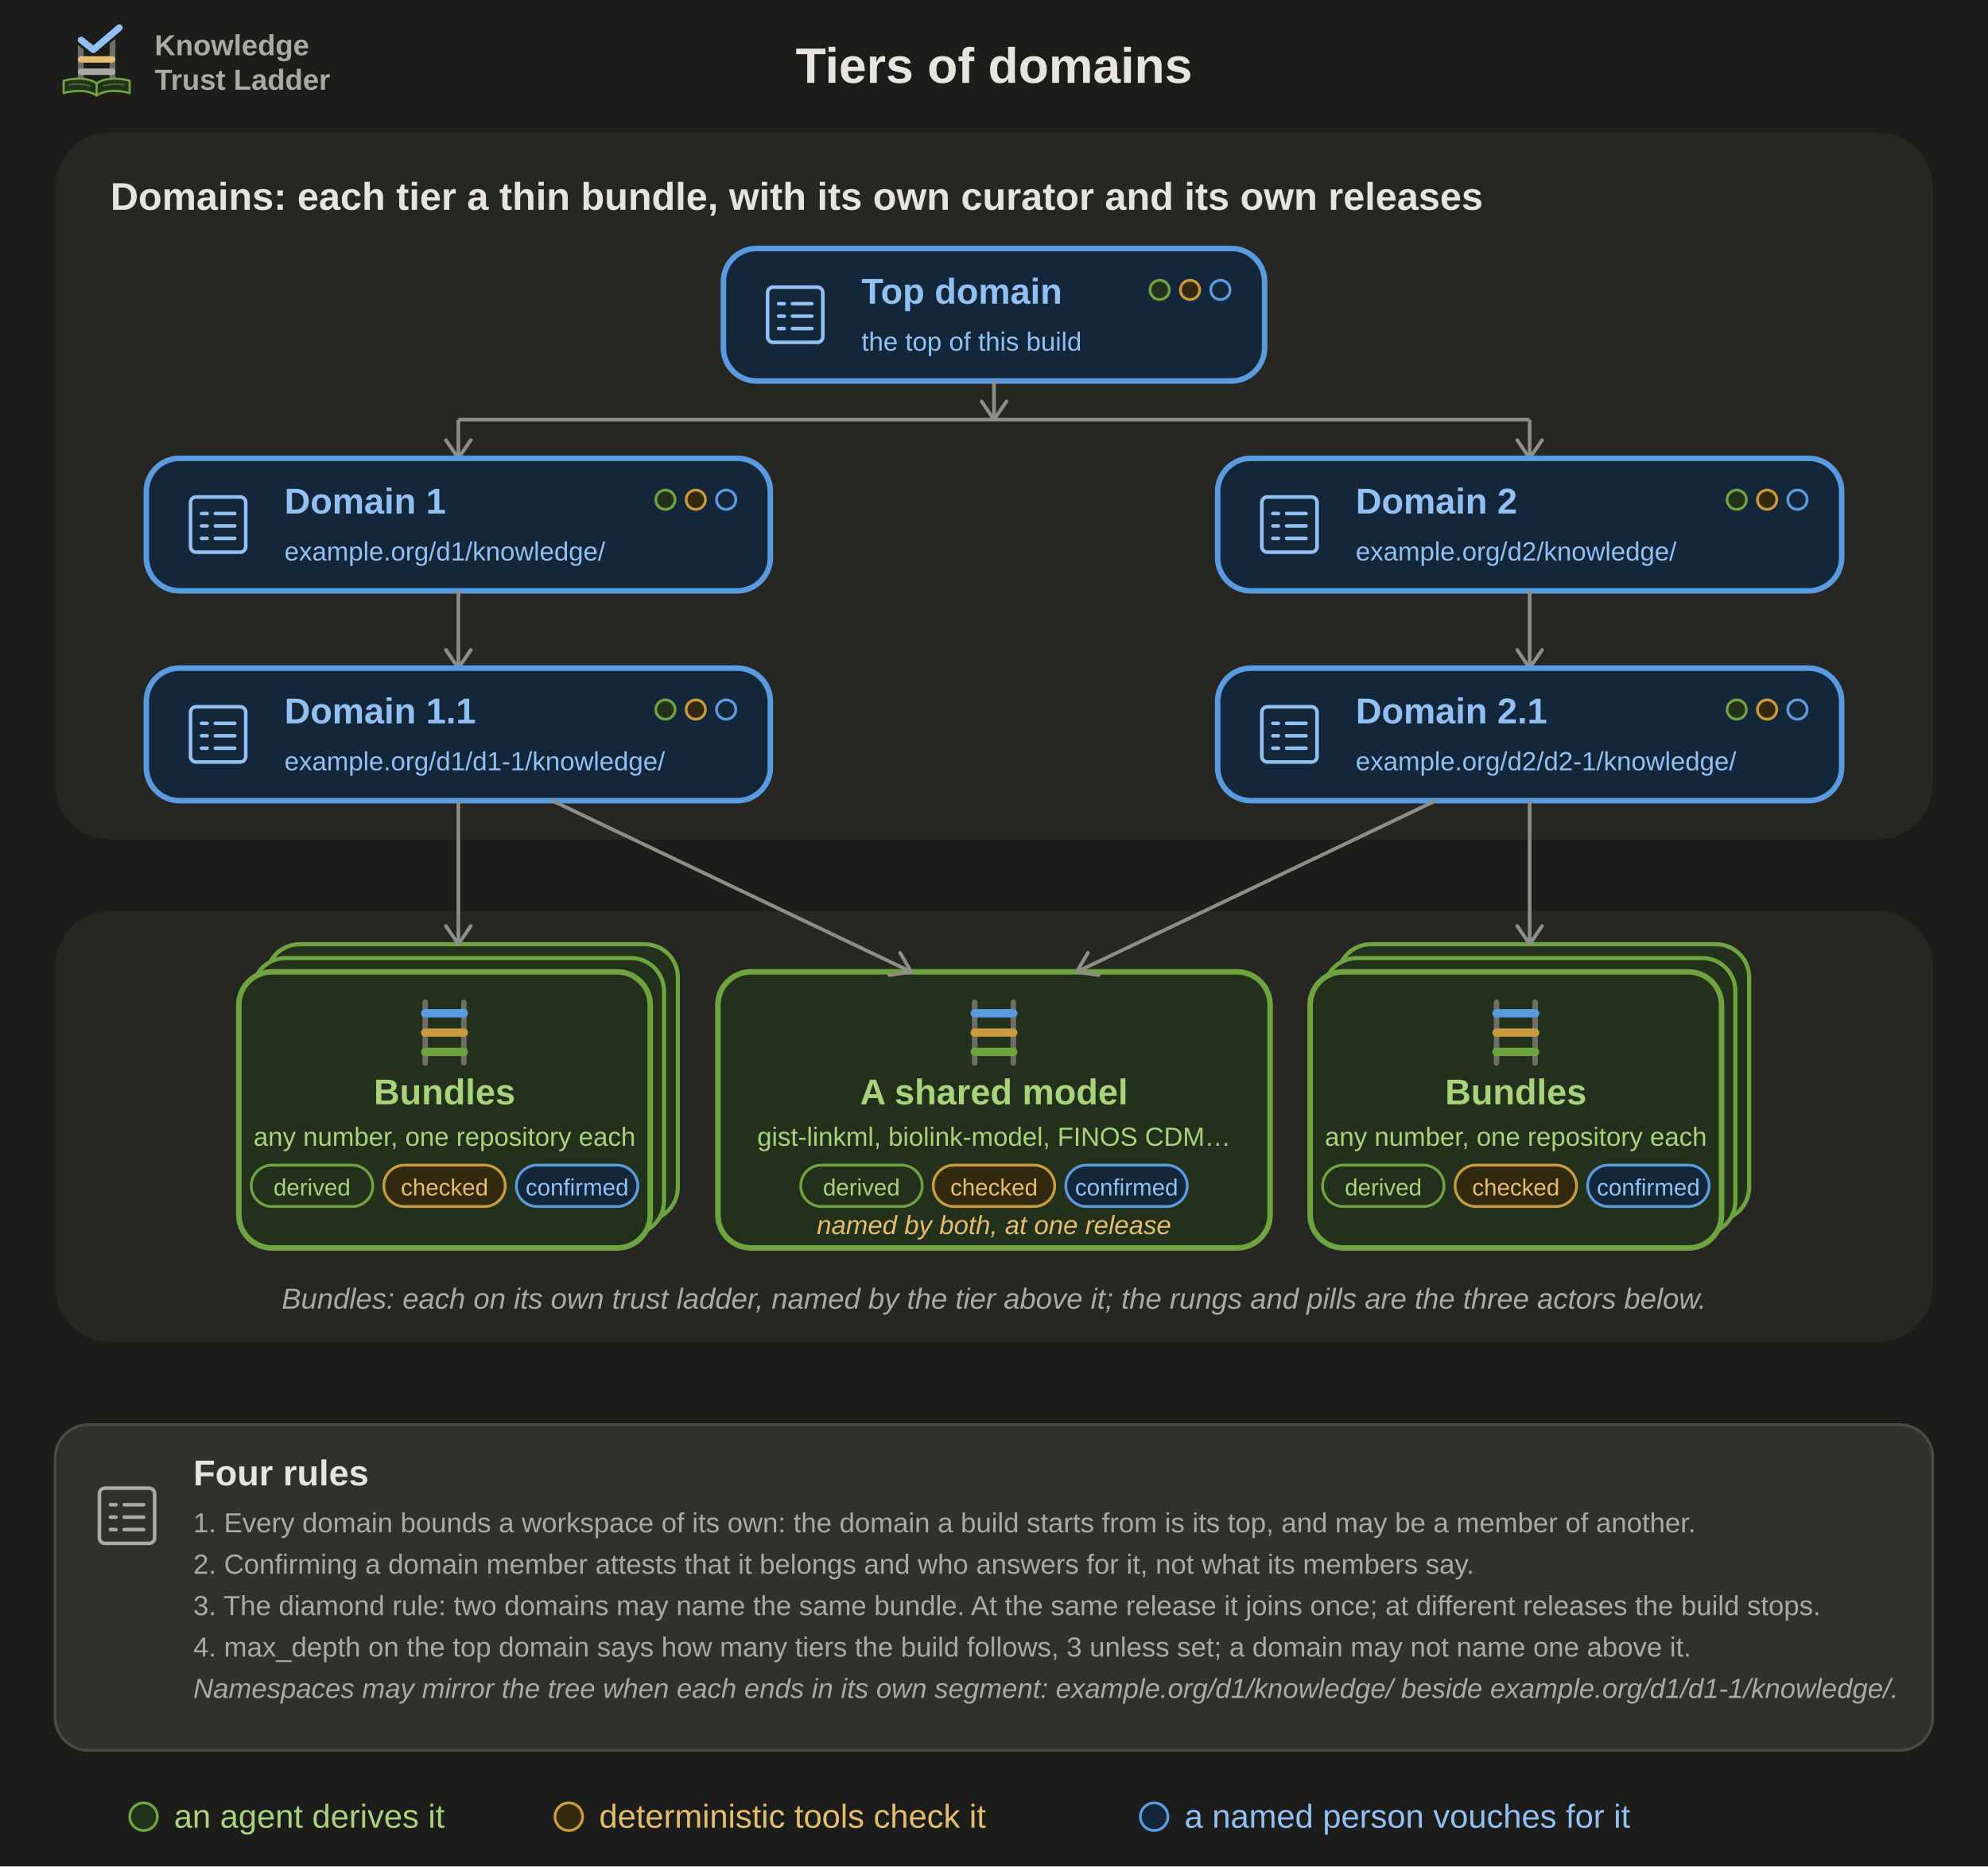
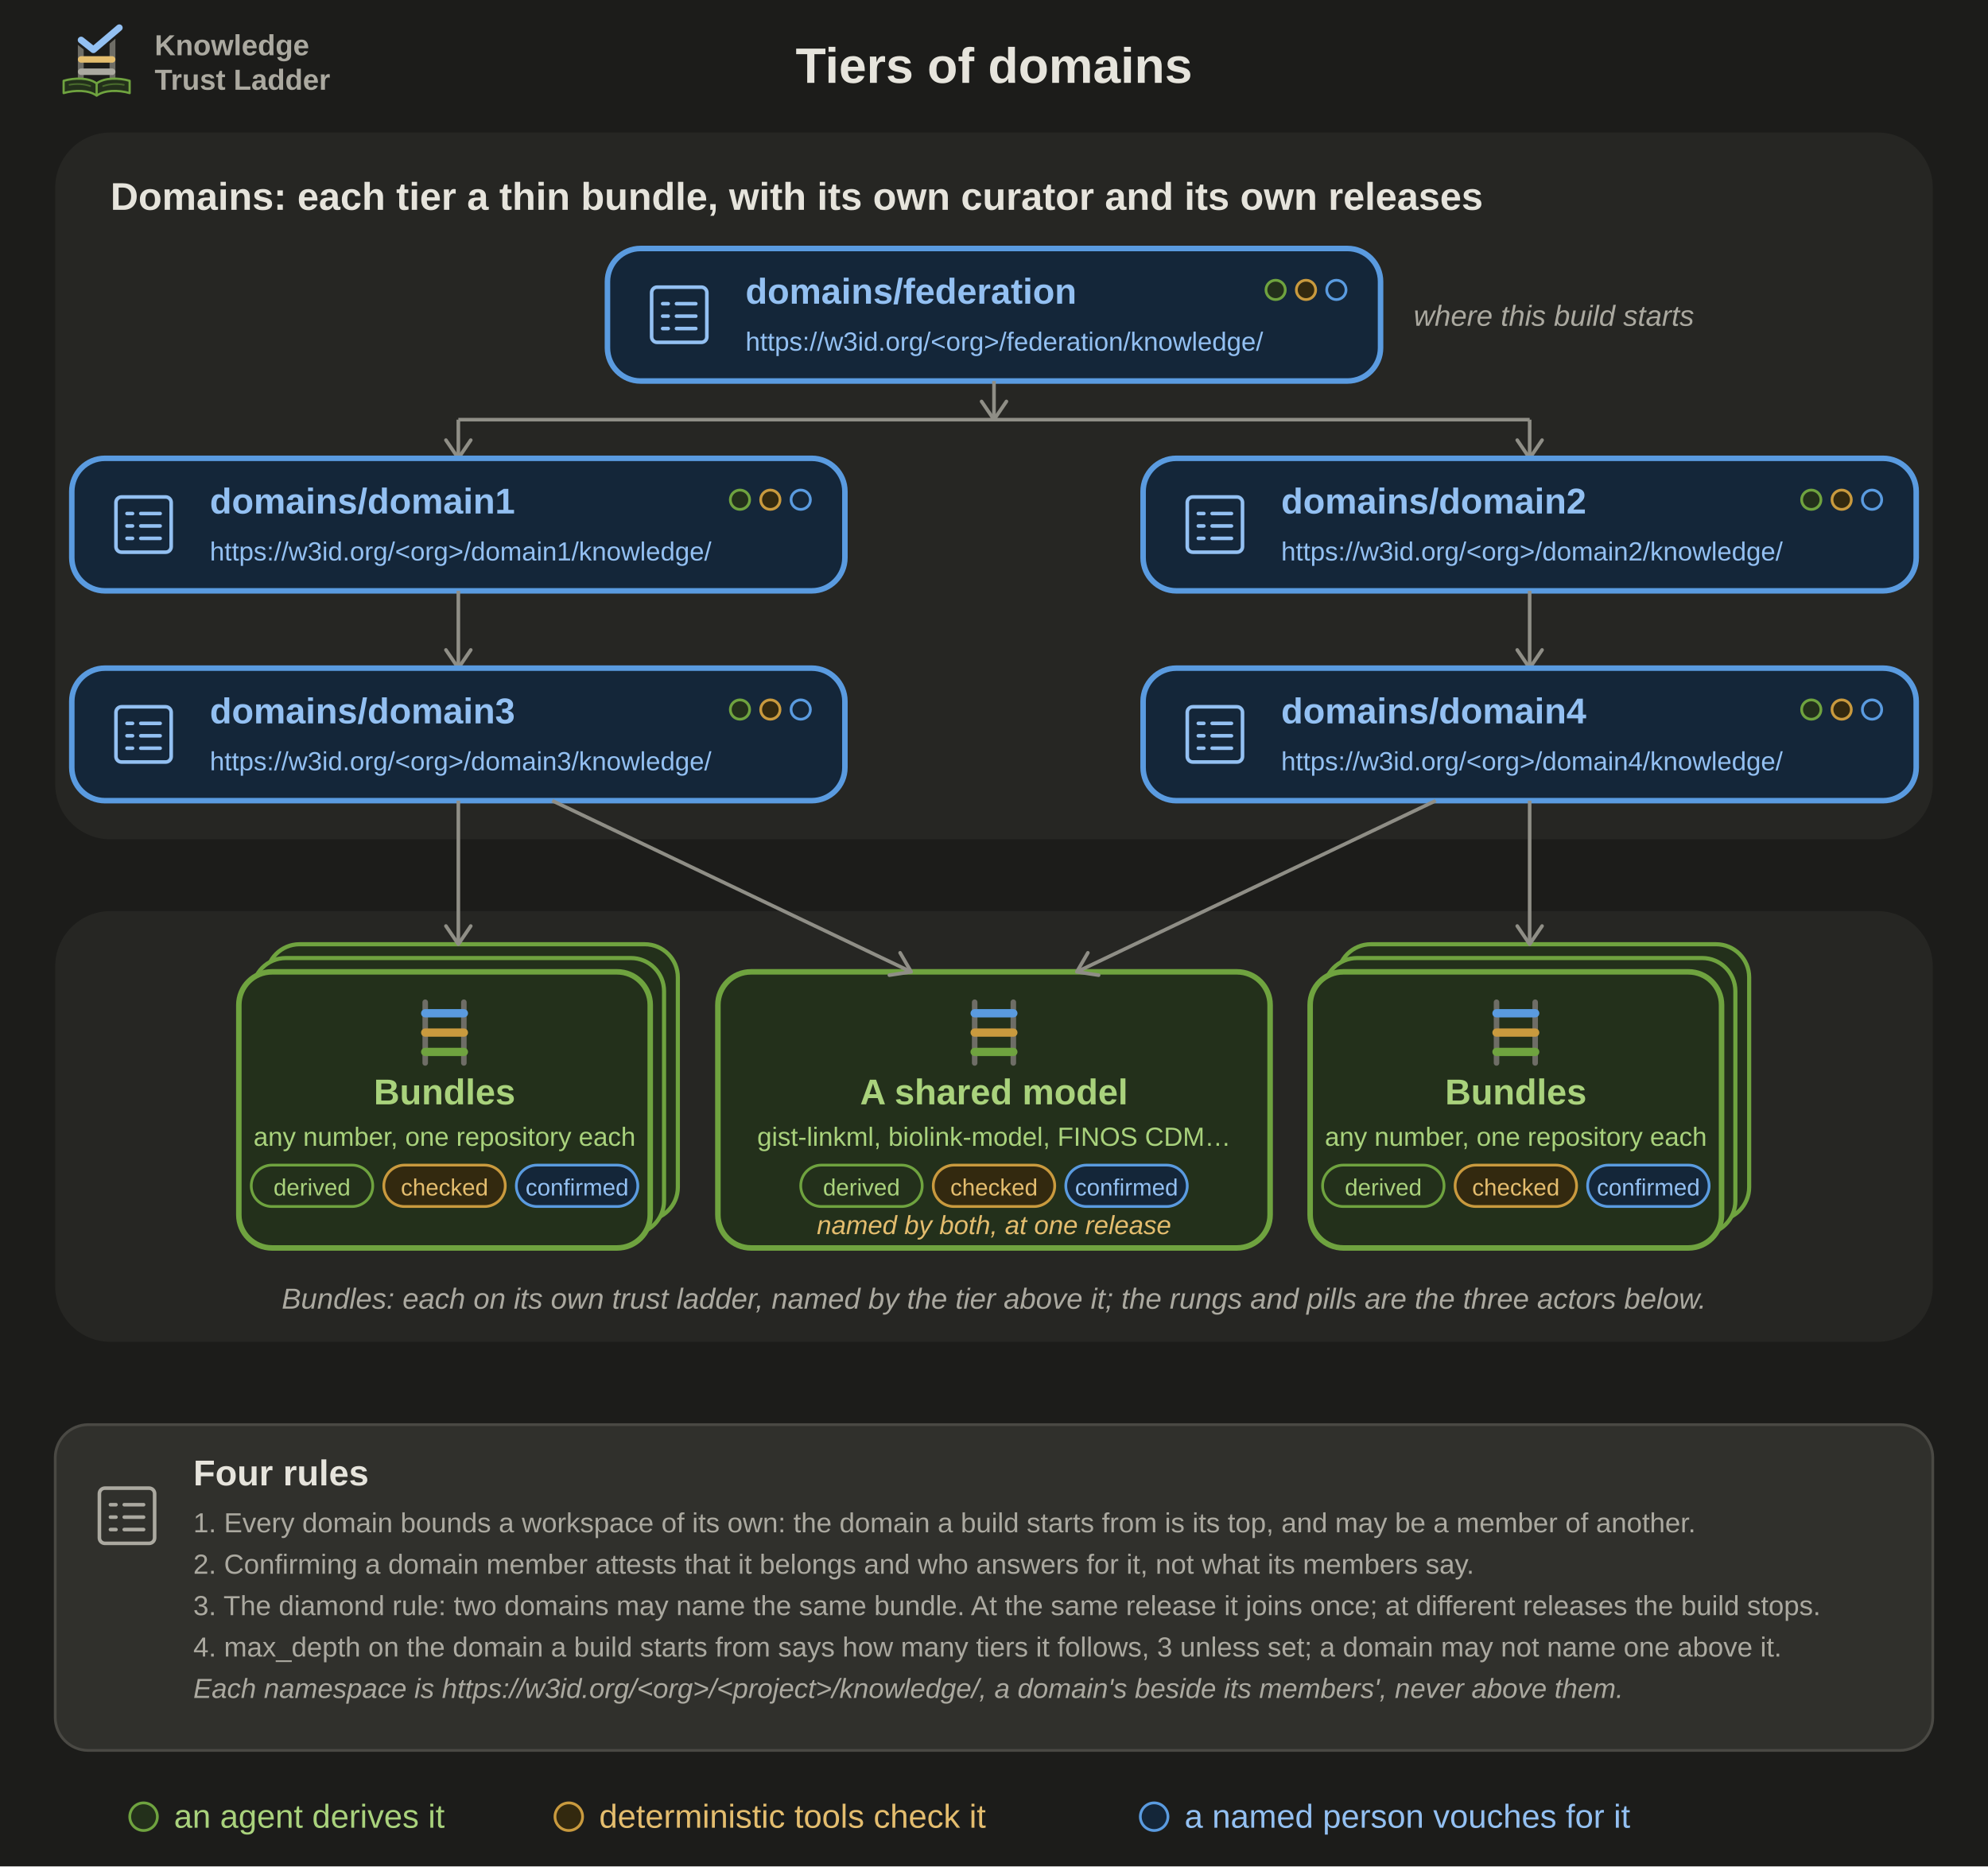
<svg xmlns="http://www.w3.org/2000/svg" width="720" height="676" viewBox="0 0 720 676" role="img" aria-labelledby="t d">
  <rect width="720" height="676" fill="#1C1C1A" />
  <g transform="translate(20,7) scale(0.46875)">
    <rect x="17.5" y="12" width="4.5" height="38" rx="2.25" fill="#6E6D66" />
    <rect x="42" y="12" width="4.5" height="38" rx="2.25" fill="#6E6D66" />
    <rect x="17.5" y="38" width="29" height="5" rx="2.5" fill="#ABA9A0" />
    <rect x="17.5" y="28.5" width="29" height="5" rx="2.5" fill="#E4BD6E" />
    <path d="M20 16 L29.5 23.5 L49.5 6.5" fill="none" stroke="#1C1C1A" stroke-width="9" stroke-linecap="round" stroke-linejoin="round" />
    <path d="M20 16 L29.5 23.5 L49.5 6.5" fill="none" stroke="#93C0F2" stroke-width="5.2" stroke-linecap="round" stroke-linejoin="round" />
    <path d="M32 49.5 C26 45 15 45 6.5 47.5 v9.5 C15 54.5 26 54.5 32 59 C38 54.5 49 54.5 57.5 57 v-9.5 C49 45 38 45 32 49.5 z" fill="#23301B" stroke="#6FA33F" stroke-width="1.7" stroke-linejoin="round" />
    <line x1="32" y1="49.5" x2="32" y2="59" stroke="#6FA33F" stroke-width="1.7" />
    <path d="M11 50.6 C16 49.6 22 49.8 27 51.6 M37 51.6 C42 49.8 48 49.6 53 50.6" fill="none" stroke="#6FA33F" stroke-opacity=".5" stroke-width="1.3" stroke-linecap="round" />
  </g>
  <text x="56" y="20" font-family="Arial, sans-serif" font-size="10.5" font-weight="700" fill="#ABA9A0">Knowledge</text>
  <text x="56" y="32.5" font-family="Arial, sans-serif" font-size="10.5" font-weight="700" fill="#ABA9A0">Trust Ladder</text>
  <text x="360" y="30" text-anchor="middle" font-family="Arial, sans-serif" font-size="18" font-weight="700" fill="#E6E4DC">Tiers of domains</text>
  <rect x="20" y="48" width="680" height="256" rx="20" fill="#262623" />
  <text x="40" y="76" font-family="Arial, sans-serif" font-size="14" font-weight="700" fill="#E6E4DC">Domains: each tier a thin bundle, with its own curator and its own releases</text>
-   <rect x="262" y="90" width="196" height="48" rx="12" fill="#142639" stroke="#5A9BE0" stroke-width="2" />
-   <g transform="translate(288,114)" stroke="#93C0F2" stroke-width="1.3" fill="none" stroke-linecap="round" stroke-linejoin="round">
+   <rect x="220" y="90" width="280" height="48" rx="12" fill="#142639" stroke="#5A9BE0" stroke-width="2" />
+   <g transform="translate(246,114)" stroke="#93C0F2" stroke-width="1.3" fill="none" stroke-linecap="round" stroke-linejoin="round">
    <rect x="-10" y="-10" width="20" height="20" rx="2" />
    <line x1="-6" y1="-4" x2="-4" y2="-4" />
    <line x1="-1" y1="-4" x2="6" y2="-4" />
    <line x1="-6" y1="0.5" x2="-4" y2="0.5" />
    <line x1="-1" y1="0.5" x2="6" y2="0.5" />
    <line x1="-6" y1="5" x2="-4" y2="5" />
    <line x1="-1" y1="5" x2="6" y2="5" />
  </g>
-   <text x="312" y="110" font-family="Arial, sans-serif" font-size="13" font-weight="700" fill="#93C0F2">Top domain</text>
-   <text x="312" y="127" font-family="Arial, sans-serif" font-size="9.5" fill="#93C0F2">the top of this build</text>
-   <circle cx="420" cy="105" r="3.5" fill="#23301B" stroke="#6FA33F" stroke-width="1" />
-   <circle cx="431" cy="105" r="3.5" fill="#33290F" stroke="#C99A3E" stroke-width="1" />
-   <circle cx="442" cy="105" r="3.5" fill="#142639" stroke="#5A9BE0" stroke-width="1" />
+   <text x="270" y="110" font-family="Arial, sans-serif" font-size="13" font-weight="700" fill="#93C0F2">domains/federation</text>
+   <text x="270" y="127" font-family="Arial, sans-serif" font-size="9.5" fill="#93C0F2">https://w3id.org/&lt;org&gt;/federation/knowledge/</text>
+   <circle cx="462" cy="105" r="3.5" fill="#23301B" stroke="#6FA33F" stroke-width="1" />
+   <circle cx="473" cy="105" r="3.5" fill="#33290F" stroke="#C99A3E" stroke-width="1" />
+   <circle cx="484" cy="105" r="3.5" fill="#142639" stroke="#5A9BE0" stroke-width="1" />
+   <text x="512" y="118" font-family="Arial, sans-serif" font-size="10.5" font-style="italic" fill="#ABA9A0">where this build starts</text>
  <line x1="360" y1="138" x2="360" y2="152" stroke="#8F8E86" stroke-width="1.3" />
  <path d="M355.5 145.4 L360 152 L364.5 145.4" fill="none" stroke="#8F8E86" stroke-width="1.3" stroke-linecap="round" stroke-linejoin="round" />
  <line x1="166" y1="152" x2="554" y2="152" stroke="#8F8E86" stroke-width="1.3" />
  <line x1="166" y1="152" x2="166" y2="166" stroke="#8F8E86" stroke-width="1.3" />
  <path d="M161.5 159.4 L166 166 L170.5 159.4" fill="none" stroke="#8F8E86" stroke-width="1.3" stroke-linecap="round" stroke-linejoin="round" />
  <line x1="554" y1="152" x2="554" y2="166" stroke="#8F8E86" stroke-width="1.3" />
  <path d="M549.5 159.4 L554 166 L558.5 159.4" fill="none" stroke="#8F8E86" stroke-width="1.3" stroke-linecap="round" stroke-linejoin="round" />
-   <rect x="53" y="166" width="226" height="48" rx="12" fill="#142639" stroke="#5A9BE0" stroke-width="2" />
-   <g transform="translate(79,190)" stroke="#93C0F2" stroke-width="1.3" fill="none" stroke-linecap="round" stroke-linejoin="round">
+   <rect x="26" y="166" width="280" height="48" rx="12" fill="#142639" stroke="#5A9BE0" stroke-width="2" />
+   <g transform="translate(52,190)" stroke="#93C0F2" stroke-width="1.3" fill="none" stroke-linecap="round" stroke-linejoin="round">
    <rect x="-10" y="-10" width="20" height="20" rx="2" />
    <line x1="-6" y1="-4" x2="-4" y2="-4" />
    <line x1="-1" y1="-4" x2="6" y2="-4" />
    <line x1="-6" y1="0.5" x2="-4" y2="0.5" />
    <line x1="-1" y1="0.5" x2="6" y2="0.5" />
    <line x1="-6" y1="5" x2="-4" y2="5" />
    <line x1="-1" y1="5" x2="6" y2="5" />
  </g>
-   <text x="103" y="186" font-family="Arial, sans-serif" font-size="13" font-weight="700" fill="#93C0F2">Domain 1</text>
-   <text x="103" y="203" font-family="Arial, sans-serif" font-size="9.5" fill="#93C0F2">example.org/d1/knowledge/</text>
-   <circle cx="241" cy="181" r="3.5" fill="#23301B" stroke="#6FA33F" stroke-width="1" />
-   <circle cx="252" cy="181" r="3.5" fill="#33290F" stroke="#C99A3E" stroke-width="1" />
-   <circle cx="263" cy="181" r="3.5" fill="#142639" stroke="#5A9BE0" stroke-width="1" />
-   <rect x="441" y="166" width="226" height="48" rx="12" fill="#142639" stroke="#5A9BE0" stroke-width="2" />
-   <g transform="translate(467,190)" stroke="#93C0F2" stroke-width="1.3" fill="none" stroke-linecap="round" stroke-linejoin="round">
+   <text x="76" y="186" font-family="Arial, sans-serif" font-size="13" font-weight="700" fill="#93C0F2">domains/domain1</text>
+   <text x="76" y="203" font-family="Arial, sans-serif" font-size="9.5" fill="#93C0F2">https://w3id.org/&lt;org&gt;/domain1/knowledge/</text>
+   <circle cx="268" cy="181" r="3.5" fill="#23301B" stroke="#6FA33F" stroke-width="1" />
+   <circle cx="279" cy="181" r="3.5" fill="#33290F" stroke="#C99A3E" stroke-width="1" />
+   <circle cx="290" cy="181" r="3.5" fill="#142639" stroke="#5A9BE0" stroke-width="1" />
+   <rect x="414" y="166" width="280" height="48" rx="12" fill="#142639" stroke="#5A9BE0" stroke-width="2" />
+   <g transform="translate(440,190)" stroke="#93C0F2" stroke-width="1.3" fill="none" stroke-linecap="round" stroke-linejoin="round">
    <rect x="-10" y="-10" width="20" height="20" rx="2" />
    <line x1="-6" y1="-4" x2="-4" y2="-4" />
    <line x1="-1" y1="-4" x2="6" y2="-4" />
    <line x1="-6" y1="0.5" x2="-4" y2="0.5" />
    <line x1="-1" y1="0.5" x2="6" y2="0.5" />
    <line x1="-6" y1="5" x2="-4" y2="5" />
    <line x1="-1" y1="5" x2="6" y2="5" />
  </g>
-   <text x="491" y="186" font-family="Arial, sans-serif" font-size="13" font-weight="700" fill="#93C0F2">Domain 2</text>
-   <text x="491" y="203" font-family="Arial, sans-serif" font-size="9.5" fill="#93C0F2">example.org/d2/knowledge/</text>
-   <circle cx="629" cy="181" r="3.5" fill="#23301B" stroke="#6FA33F" stroke-width="1" />
-   <circle cx="640" cy="181" r="3.5" fill="#33290F" stroke="#C99A3E" stroke-width="1" />
-   <circle cx="651" cy="181" r="3.5" fill="#142639" stroke="#5A9BE0" stroke-width="1" />
+   <text x="464" y="186" font-family="Arial, sans-serif" font-size="13" font-weight="700" fill="#93C0F2">domains/domain2</text>
+   <text x="464" y="203" font-family="Arial, sans-serif" font-size="9.5" fill="#93C0F2">https://w3id.org/&lt;org&gt;/domain2/knowledge/</text>
+   <circle cx="656" cy="181" r="3.5" fill="#23301B" stroke="#6FA33F" stroke-width="1" />
+   <circle cx="667" cy="181" r="3.5" fill="#33290F" stroke="#C99A3E" stroke-width="1" />
+   <circle cx="678" cy="181" r="3.5" fill="#142639" stroke="#5A9BE0" stroke-width="1" />
  <line x1="166" y1="214" x2="166" y2="242" stroke="#8F8E86" stroke-width="1.3" />
  <path d="M161.5 235.4 L166 242 L170.5 235.4" fill="none" stroke="#8F8E86" stroke-width="1.3" stroke-linecap="round" stroke-linejoin="round" />
  <line x1="554" y1="214" x2="554" y2="242" stroke="#8F8E86" stroke-width="1.3" />
  <path d="M549.5 235.4 L554 242 L558.5 235.4" fill="none" stroke="#8F8E86" stroke-width="1.3" stroke-linecap="round" stroke-linejoin="round" />
-   <rect x="53" y="242" width="226" height="48" rx="12" fill="#142639" stroke="#5A9BE0" stroke-width="2" />
-   <g transform="translate(79,266)" stroke="#93C0F2" stroke-width="1.3" fill="none" stroke-linecap="round" stroke-linejoin="round">
+   <rect x="26" y="242" width="280" height="48" rx="12" fill="#142639" stroke="#5A9BE0" stroke-width="2" />
+   <g transform="translate(52,266)" stroke="#93C0F2" stroke-width="1.3" fill="none" stroke-linecap="round" stroke-linejoin="round">
    <rect x="-10" y="-10" width="20" height="20" rx="2" />
    <line x1="-6" y1="-4" x2="-4" y2="-4" />
    <line x1="-1" y1="-4" x2="6" y2="-4" />
    <line x1="-6" y1="0.5" x2="-4" y2="0.5" />
    <line x1="-1" y1="0.5" x2="6" y2="0.5" />
    <line x1="-6" y1="5" x2="-4" y2="5" />
    <line x1="-1" y1="5" x2="6" y2="5" />
  </g>
-   <text x="103" y="262" font-family="Arial, sans-serif" font-size="13" font-weight="700" fill="#93C0F2">Domain 1.1</text>
-   <text x="103" y="279" font-family="Arial, sans-serif" font-size="9.5" fill="#93C0F2">example.org/d1/d1-1/knowledge/</text>
-   <circle cx="241" cy="257" r="3.5" fill="#23301B" stroke="#6FA33F" stroke-width="1" />
-   <circle cx="252" cy="257" r="3.5" fill="#33290F" stroke="#C99A3E" stroke-width="1" />
-   <circle cx="263" cy="257" r="3.5" fill="#142639" stroke="#5A9BE0" stroke-width="1" />
-   <rect x="441" y="242" width="226" height="48" rx="12" fill="#142639" stroke="#5A9BE0" stroke-width="2" />
-   <g transform="translate(467,266)" stroke="#93C0F2" stroke-width="1.3" fill="none" stroke-linecap="round" stroke-linejoin="round">
+   <text x="76" y="262" font-family="Arial, sans-serif" font-size="13" font-weight="700" fill="#93C0F2">domains/domain3</text>
+   <text x="76" y="279" font-family="Arial, sans-serif" font-size="9.5" fill="#93C0F2">https://w3id.org/&lt;org&gt;/domain3/knowledge/</text>
+   <circle cx="268" cy="257" r="3.5" fill="#23301B" stroke="#6FA33F" stroke-width="1" />
+   <circle cx="279" cy="257" r="3.5" fill="#33290F" stroke="#C99A3E" stroke-width="1" />
+   <circle cx="290" cy="257" r="3.5" fill="#142639" stroke="#5A9BE0" stroke-width="1" />
+   <rect x="414" y="242" width="280" height="48" rx="12" fill="#142639" stroke="#5A9BE0" stroke-width="2" />
+   <g transform="translate(440,266)" stroke="#93C0F2" stroke-width="1.3" fill="none" stroke-linecap="round" stroke-linejoin="round">
    <rect x="-10" y="-10" width="20" height="20" rx="2" />
    <line x1="-6" y1="-4" x2="-4" y2="-4" />
    <line x1="-1" y1="-4" x2="6" y2="-4" />
    <line x1="-6" y1="0.5" x2="-4" y2="0.5" />
    <line x1="-1" y1="0.5" x2="6" y2="0.5" />
    <line x1="-6" y1="5" x2="-4" y2="5" />
    <line x1="-1" y1="5" x2="6" y2="5" />
  </g>
-   <text x="491" y="262" font-family="Arial, sans-serif" font-size="13" font-weight="700" fill="#93C0F2">Domain 2.1</text>
-   <text x="491" y="279" font-family="Arial, sans-serif" font-size="9.5" fill="#93C0F2">example.org/d2/d2-1/knowledge/</text>
-   <circle cx="629" cy="257" r="3.5" fill="#23301B" stroke="#6FA33F" stroke-width="1" />
-   <circle cx="640" cy="257" r="3.5" fill="#33290F" stroke="#C99A3E" stroke-width="1" />
-   <circle cx="651" cy="257" r="3.5" fill="#142639" stroke="#5A9BE0" stroke-width="1" />
+   <text x="464" y="262" font-family="Arial, sans-serif" font-size="13" font-weight="700" fill="#93C0F2">domains/domain4</text>
+   <text x="464" y="279" font-family="Arial, sans-serif" font-size="9.5" fill="#93C0F2">https://w3id.org/&lt;org&gt;/domain4/knowledge/</text>
+   <circle cx="656" cy="257" r="3.5" fill="#23301B" stroke="#6FA33F" stroke-width="1" />
+   <circle cx="667" cy="257" r="3.5" fill="#33290F" stroke="#C99A3E" stroke-width="1" />
+   <circle cx="678" cy="257" r="3.5" fill="#142639" stroke="#5A9BE0" stroke-width="1" />
  <rect x="20" y="330" width="680" height="156" rx="20" fill="#262623" />
  <rect x="96.5" y="342" width="149" height="100" rx="12" fill="#23301B" stroke="#6FA33F" stroke-width="1.5" />
  <rect x="91.5" y="347" width="149" height="100" rx="12" fill="#23301B" stroke="#6FA33F" stroke-width="1.5" />
  <rect x="86.5" y="352" width="149" height="100" rx="12" fill="#23301B" stroke="#6FA33F" stroke-width="2" />
  <g transform="translate(161.0,374)" stroke-linecap="round">
    <line x1="-7" y1="-11" x2="-7" y2="11" stroke="#6E6D66" stroke-width="2" />
    <line x1="7" y1="-11" x2="7" y2="11" stroke="#6E6D66" stroke-width="2" />
    <line x1="-7" y1="7" x2="7" y2="7" stroke="#6FA33F" stroke-width="3" />
    <line x1="-7" y1="0" x2="7" y2="0" stroke="#C99A3E" stroke-width="3" />
    <line x1="-7" y1="-7" x2="7" y2="-7" stroke="#5A9BE0" stroke-width="3" />
  </g>
  <text x="161.0" y="400" text-anchor="middle" font-family="Arial, sans-serif" font-size="13" font-weight="700" fill="#A9D27C">Bundles</text>
  <text x="161.0" y="415" text-anchor="middle" font-family="Arial, sans-serif" font-size="9.5" fill="#A9D27C">any number, one repository each</text>
  <rect x="91.0" y="422" width="44" height="15" rx="7.5" fill="#23301B" stroke="#6FA33F" stroke-width="1" />
  <text x="113.0" y="433" text-anchor="middle" font-family="Arial, sans-serif" font-size="8.5" fill="#A9D27C">derived</text>
  <rect x="139.0" y="422" width="44" height="15" rx="7.5" fill="#33290F" stroke="#C99A3E" stroke-width="1" />
  <text x="161.0" y="433" text-anchor="middle" font-family="Arial, sans-serif" font-size="8.5" fill="#E4BD6E">checked</text>
  <rect x="187.0" y="422" width="44" height="15" rx="7.5" fill="#142639" stroke="#5A9BE0" stroke-width="1" />
  <text x="209.0" y="433" text-anchor="middle" font-family="Arial, sans-serif" font-size="8.5" fill="#93C0F2">confirmed</text>
  <rect x="260" y="352" width="200" height="100" rx="12" fill="#23301B" stroke="#6FA33F" stroke-width="2" />
  <g transform="translate(360.0,374)" stroke-linecap="round">
    <line x1="-7" y1="-11" x2="-7" y2="11" stroke="#6E6D66" stroke-width="2" />
    <line x1="7" y1="-11" x2="7" y2="11" stroke="#6E6D66" stroke-width="2" />
    <line x1="-7" y1="7" x2="7" y2="7" stroke="#6FA33F" stroke-width="3" />
    <line x1="-7" y1="0" x2="7" y2="0" stroke="#C99A3E" stroke-width="3" />
    <line x1="-7" y1="-7" x2="7" y2="-7" stroke="#5A9BE0" stroke-width="3" />
  </g>
  <text x="360.0" y="400" text-anchor="middle" font-family="Arial, sans-serif" font-size="13" font-weight="700" fill="#A9D27C">A shared model</text>
  <text x="360.0" y="415" text-anchor="middle" font-family="Arial, sans-serif" font-size="9.5" fill="#A9D27C">gist-linkml, biolink-model, FINOS CDM…</text>
  <rect x="290.0" y="422" width="44" height="15" rx="7.5" fill="#23301B" stroke="#6FA33F" stroke-width="1" />
  <text x="312.0" y="433" text-anchor="middle" font-family="Arial, sans-serif" font-size="8.5" fill="#A9D27C">derived</text>
  <rect x="338.0" y="422" width="44" height="15" rx="7.5" fill="#33290F" stroke="#C99A3E" stroke-width="1" />
  <text x="360.0" y="433" text-anchor="middle" font-family="Arial, sans-serif" font-size="8.5" fill="#E4BD6E">checked</text>
  <rect x="386.0" y="422" width="44" height="15" rx="7.5" fill="#142639" stroke="#5A9BE0" stroke-width="1" />
  <text x="408.0" y="433" text-anchor="middle" font-family="Arial, sans-serif" font-size="8.5" fill="#93C0F2">confirmed</text>
  <text x="360.0" y="447" text-anchor="middle" font-family="Arial, sans-serif" font-size="9.5" font-style="italic" fill="#E4BD6E">named by both, at one release</text>
  <rect x="484.5" y="342" width="149" height="100" rx="12" fill="#23301B" stroke="#6FA33F" stroke-width="1.5" />
  <rect x="479.5" y="347" width="149" height="100" rx="12" fill="#23301B" stroke="#6FA33F" stroke-width="1.5" />
  <rect x="474.5" y="352" width="149" height="100" rx="12" fill="#23301B" stroke="#6FA33F" stroke-width="2" />
  <g transform="translate(549.0,374)" stroke-linecap="round">
    <line x1="-7" y1="-11" x2="-7" y2="11" stroke="#6E6D66" stroke-width="2" />
    <line x1="7" y1="-11" x2="7" y2="11" stroke="#6E6D66" stroke-width="2" />
    <line x1="-7" y1="7" x2="7" y2="7" stroke="#6FA33F" stroke-width="3" />
    <line x1="-7" y1="0" x2="7" y2="0" stroke="#C99A3E" stroke-width="3" />
    <line x1="-7" y1="-7" x2="7" y2="-7" stroke="#5A9BE0" stroke-width="3" />
  </g>
  <text x="549.0" y="400" text-anchor="middle" font-family="Arial, sans-serif" font-size="13" font-weight="700" fill="#A9D27C">Bundles</text>
  <text x="549.0" y="415" text-anchor="middle" font-family="Arial, sans-serif" font-size="9.5" fill="#A9D27C">any number, one repository each</text>
  <rect x="479.0" y="422" width="44" height="15" rx="7.5" fill="#23301B" stroke="#6FA33F" stroke-width="1" />
  <text x="501.0" y="433" text-anchor="middle" font-family="Arial, sans-serif" font-size="8.5" fill="#A9D27C">derived</text>
  <rect x="527.0" y="422" width="44" height="15" rx="7.5" fill="#33290F" stroke="#C99A3E" stroke-width="1" />
  <text x="549.0" y="433" text-anchor="middle" font-family="Arial, sans-serif" font-size="8.5" fill="#E4BD6E">checked</text>
  <rect x="575.0" y="422" width="44" height="15" rx="7.5" fill="#142639" stroke="#5A9BE0" stroke-width="1" />
  <text x="597.0" y="433" text-anchor="middle" font-family="Arial, sans-serif" font-size="8.5" fill="#93C0F2">confirmed</text>
  <text x="360" y="474" text-anchor="middle" font-family="Arial, sans-serif" font-size="10.5" font-style="italic" fill="#ABA9A0">Bundles: each on its own trust ladder, named by the tier above it; the rungs and pills are the three actors below.</text>
  <line x1="166" y1="290" x2="166" y2="342" stroke="#8F8E86" stroke-width="1.3" />
  <path d="M161.5 335.4 L166 342 L170.5 335.4" fill="none" stroke="#8F8E86" stroke-width="1.3" stroke-linecap="round" stroke-linejoin="round" />
  <line x1="554" y1="290" x2="554" y2="342" stroke="#8F8E86" stroke-width="1.3" />
  <path d="M549.5 335.4 L554 342 L558.5 335.4" fill="none" stroke="#8F8E86" stroke-width="1.3" stroke-linecap="round" stroke-linejoin="round" />
  <line x1="200" y1="290" x2="330" y2="352" stroke="#8F8E86" stroke-width="1.3" />
  <path d="M326.0 345.1 L330 352 L322.1 353.2" fill="none" stroke="#8F8E86" stroke-width="1.3" stroke-linecap="round" stroke-linejoin="round" />
  <line x1="520" y1="290" x2="390" y2="352" stroke="#8F8E86" stroke-width="1.3" />
  <path d="M397.9 353.2 L390 352 L394.0 345.1" fill="none" stroke="#8F8E86" stroke-width="1.3" stroke-linecap="round" stroke-linejoin="round" />
  <rect x="20" y="516" width="680" height="118" rx="12" fill="#30302C" stroke="#4A4944" stroke-width="1" />
  <g transform="translate(46,549)" stroke="#ABA9A0" stroke-width="1.3" fill="none" stroke-linecap="round" stroke-linejoin="round">
    <rect x="-10" y="-10" width="20" height="20" rx="2" />
    <line x1="-6" y1="-4" x2="-4" y2="-4" />
    <line x1="-1" y1="-4" x2="6" y2="-4" />
    <line x1="-6" y1="0.5" x2="-4" y2="0.5" />
    <line x1="-1" y1="0.5" x2="6" y2="0.5" />
    <line x1="-6" y1="5" x2="-4" y2="5" />
    <line x1="-1" y1="5" x2="6" y2="5" />
  </g>
  <text x="70" y="538" font-family="Arial, sans-serif" font-size="13" font-weight="700" fill="#E6E4DC">Four rules</text>
  <text x="70" y="555" font-family="Arial, sans-serif" font-size="10" fill="#ABA9A0">1. Every domain bounds a workspace of its own: the domain a build starts from is its top, and may be a member of another.</text>
  <text x="70" y="570" font-family="Arial, sans-serif" font-size="10" fill="#ABA9A0">2. Confirming a domain member attests that it belongs and who answers for it, not what its members say.</text>
  <text x="70" y="585" font-family="Arial, sans-serif" font-size="10" fill="#ABA9A0">3. The diamond rule: two domains may name the same bundle. At the same release it joins once; at different releases the build stops.</text>
-   <text x="70" y="600" font-family="Arial, sans-serif" font-size="10" fill="#ABA9A0">4. max_depth on the top domain says how many tiers the build follows, 3 unless set; a domain may not name one above it.</text>
-   <text x="70" y="615" font-family="Arial, sans-serif" font-size="10" font-style="italic" fill="#ABA9A0">Namespaces may mirror the tree when each ends in its own segment: example.org/d1/knowledge/ beside example.org/d1/d1-1/knowledge/.</text>
+   <text x="70" y="600" font-family="Arial, sans-serif" font-size="10" fill="#ABA9A0">4. max_depth on the domain a build starts from says how many tiers it follows, 3 unless set; a domain may not name one above it.</text>
+   <text x="70" y="615" font-family="Arial, sans-serif" font-size="10" font-style="italic" fill="#ABA9A0">Each namespace is https://w3id.org/&lt;org&gt;/&lt;project&gt;/knowledge/, a domain's beside its members', never above them.</text>
  <circle cx="52" cy="658" r="5" fill="#23301B" stroke="#6FA33F" stroke-width="1" />
  <text x="63" y="662" font-family="Arial, sans-serif" font-size="12" fill="#A9D27C">an agent derives it</text>
  <circle cx="206" cy="658" r="5" fill="#33290F" stroke="#C99A3E" stroke-width="1" />
  <text x="217" y="662" font-family="Arial, sans-serif" font-size="12" fill="#E4BD6E">deterministic tools check it</text>
  <circle cx="418" cy="658" r="5" fill="#142639" stroke="#5A9BE0" stroke-width="1" />
  <text x="429" y="662" font-family="Arial, sans-serif" font-size="12" fill="#93C0F2">a named person vouches for it</text>
</svg>
